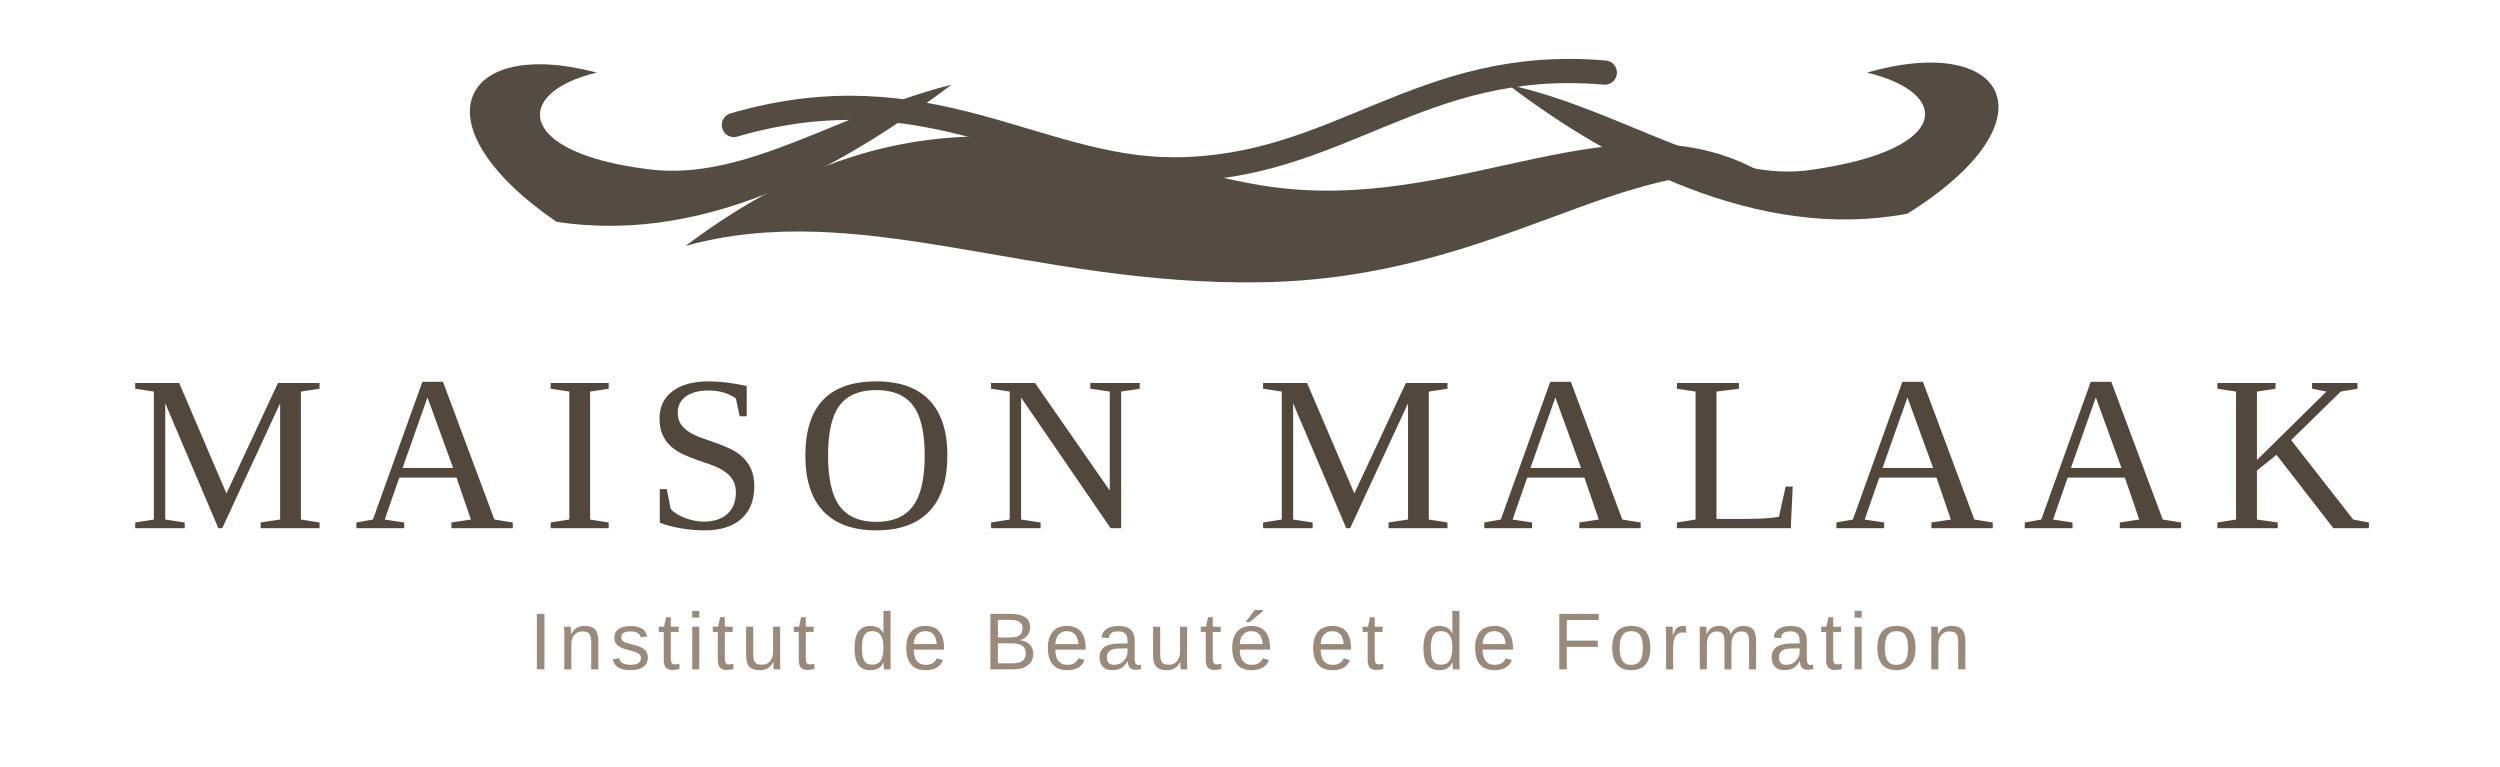
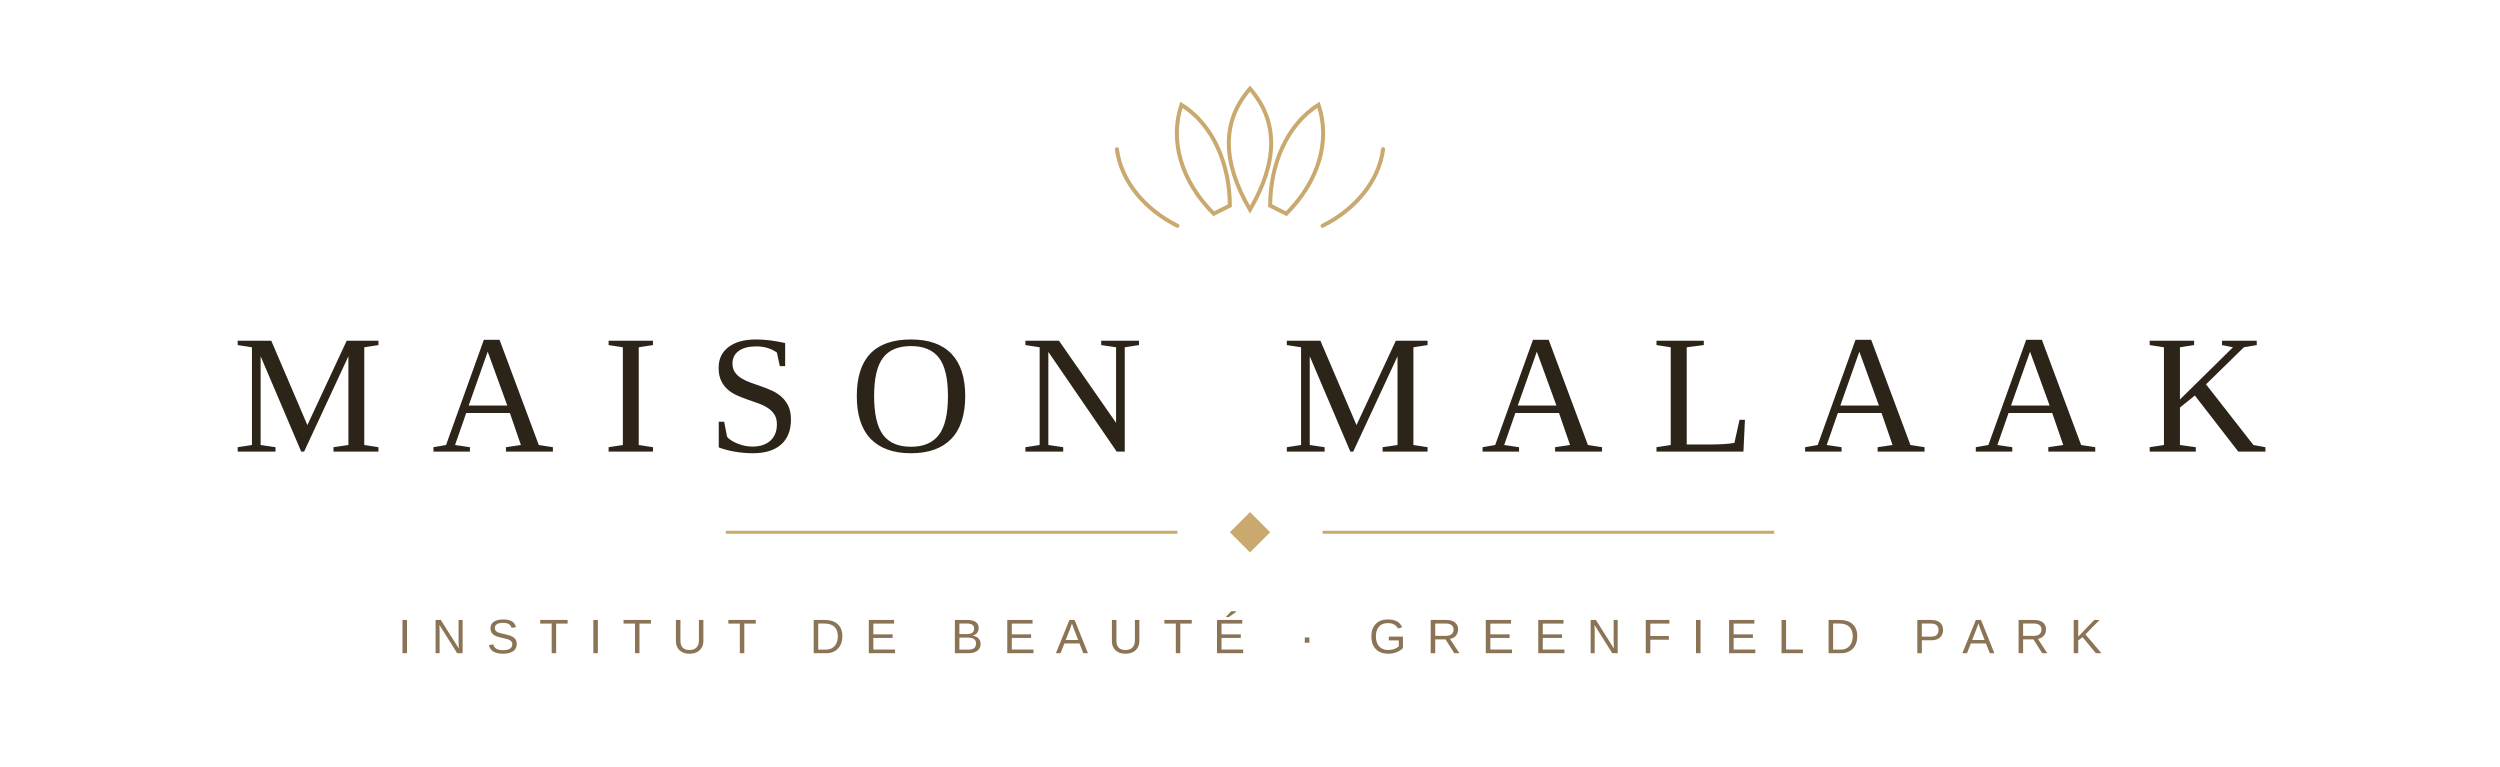
<svg xmlns="http://www.w3.org/2000/svg" viewBox="0 0 620 190" role="img" aria-labelledby="title desc">
-   <g fill="none" stroke="#544b43" stroke-linecap="round" stroke-linejoin="round">
-     <path d="M138 55c-35-24-24-46 10-37-21 5-20 20 13 24 24 3 47-14 75-21-24 18-59 40-98 34Zm335-2c37-23 25-45-10-35 21 5 21 19-13 24-23 4-48-15-76-21 25 19 62 39 99 32Z" fill="#544b43" stroke="none" />
-     <path d="M170 61c61-46 106-21 143-15 49 8 89-25 126-2-36-7-67 25-126 26-57 1-100-21-143-9Z" fill="#544b43" stroke="none" />
-     <path d="M182 31c48-14 75 11 109 11 41 0 61-28 107-24" stroke-width="6" />
+   <g fill="none" stroke="#C9A96E" stroke-width="1" stroke-linecap="round">
+     <path d="M310 52 C303 40 303 30 310 22 C317 30 317 40 310 52 Z" />
+     <path d="M301 53 C293 45 290 35 293 26 C301 31 305 41 305 51 Z" />
+     <path d="M319 53 C327 45 330 35 327 26 C319 31 315 41 315 51 Z" />
+     <path d="M292 56 C284 52 278 45 277 37" />
+     <path d="M328 56 C336 52 342 45 343 37" />
  </g>
-   <text x="310" y="131" fill="#51473d" font-size="55" letter-spacing="7" text-anchor="middle" font-family="Georgia, 'Times New Roman', serif">MAISON MALAAK</text>
-   <text x="310" y="166" fill="#998a7b" font-size="20" text-anchor="middle" font-family="Arial,sans-serif" font-weight="300" letter-spacing="1.7">Institut de Beauté et de Formation</text>
+   <text x="310" y="112" text-anchor="middle" font-family="Cormorant Garamond, Georgia, 'Times New Roman', serif" font-size="42" font-weight="300" letter-spacing="12" fill="#2C2418">MAISON MALAAK</text>
+   <line x1="180" y1="132" x2="292" y2="132" stroke="#C9A96E" stroke-width="0.75" />
+   <path d="M310 127 l5 5 -5 5 -5 -5 Z" fill="#C9A96E" />
+   <line x1="328" y1="132" x2="440" y2="132" stroke="#C9A96E" stroke-width="0.75" />
+   <text x="310" y="162" text-anchor="middle" font-family="Jost, Arial, sans-serif" font-size="12" font-weight="300" letter-spacing="5" fill="#8B7355">INSTITUT DE BEAUTÉ · GREENFIELD PARK</text>
</svg>
